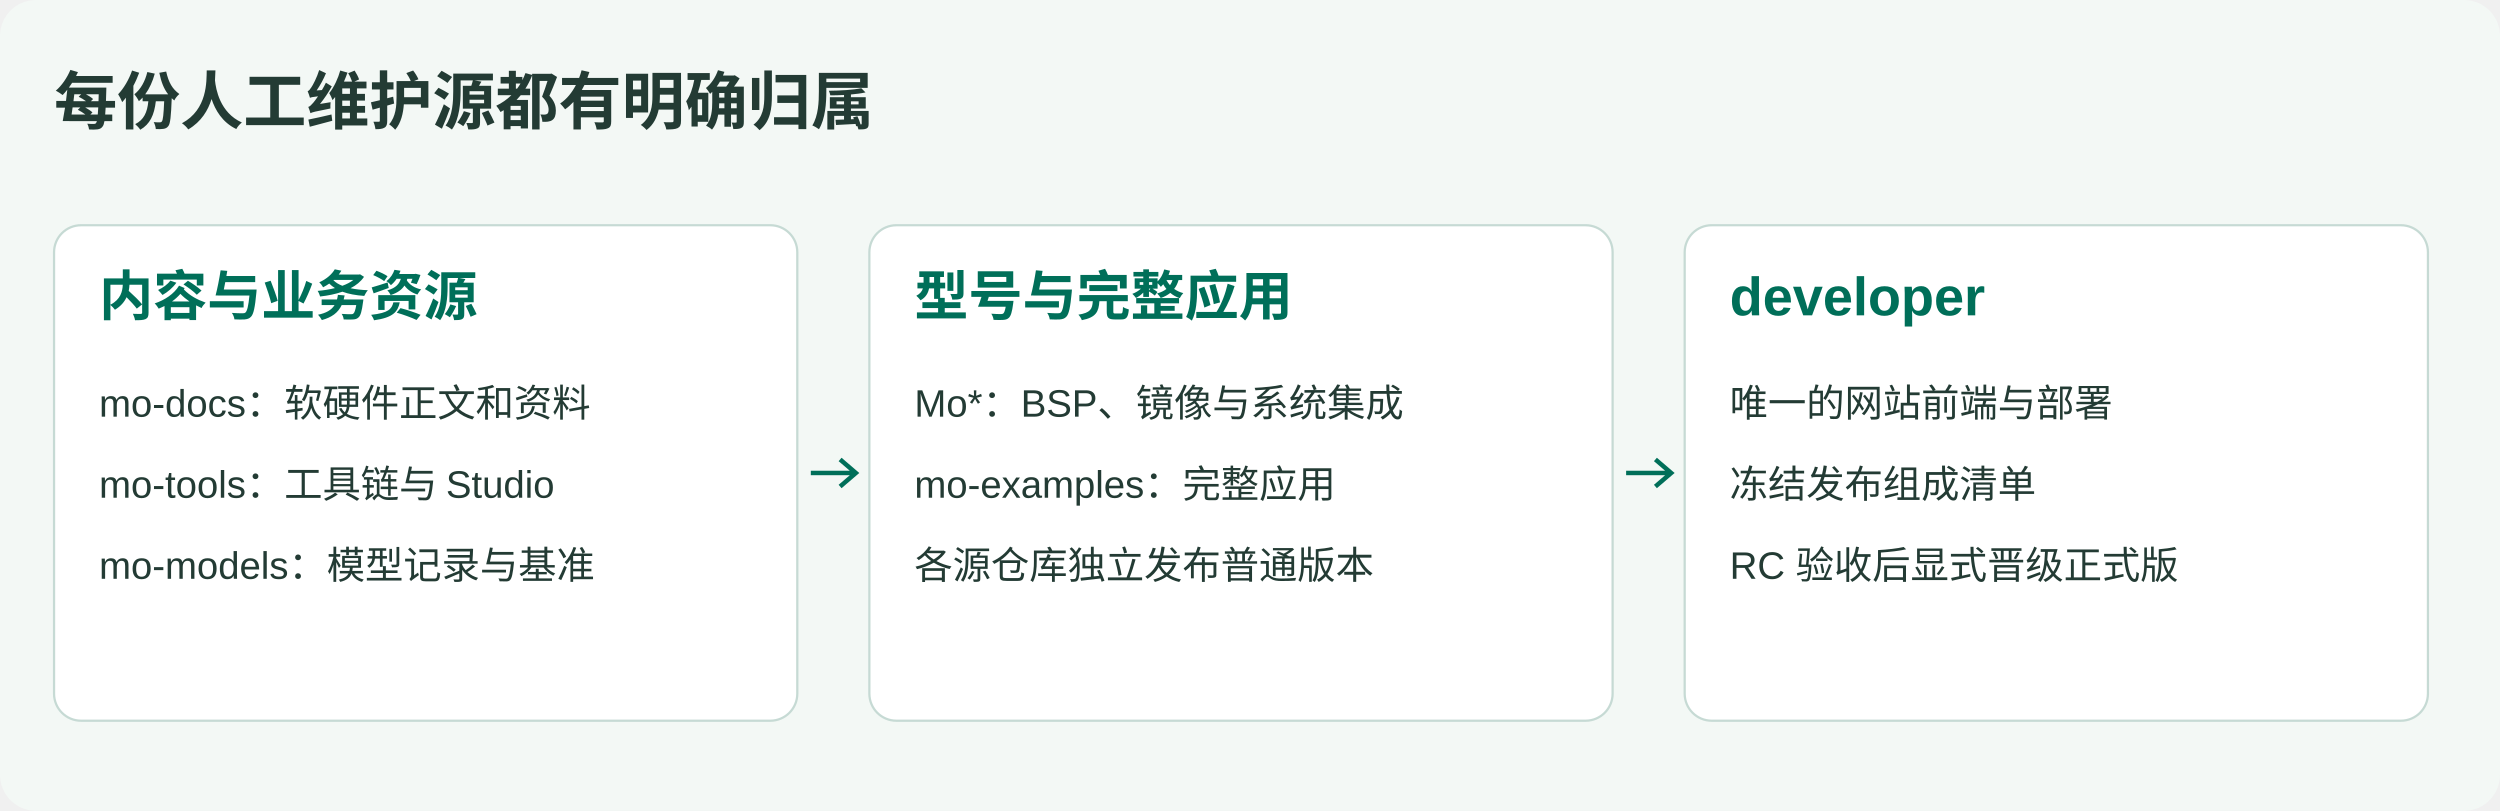
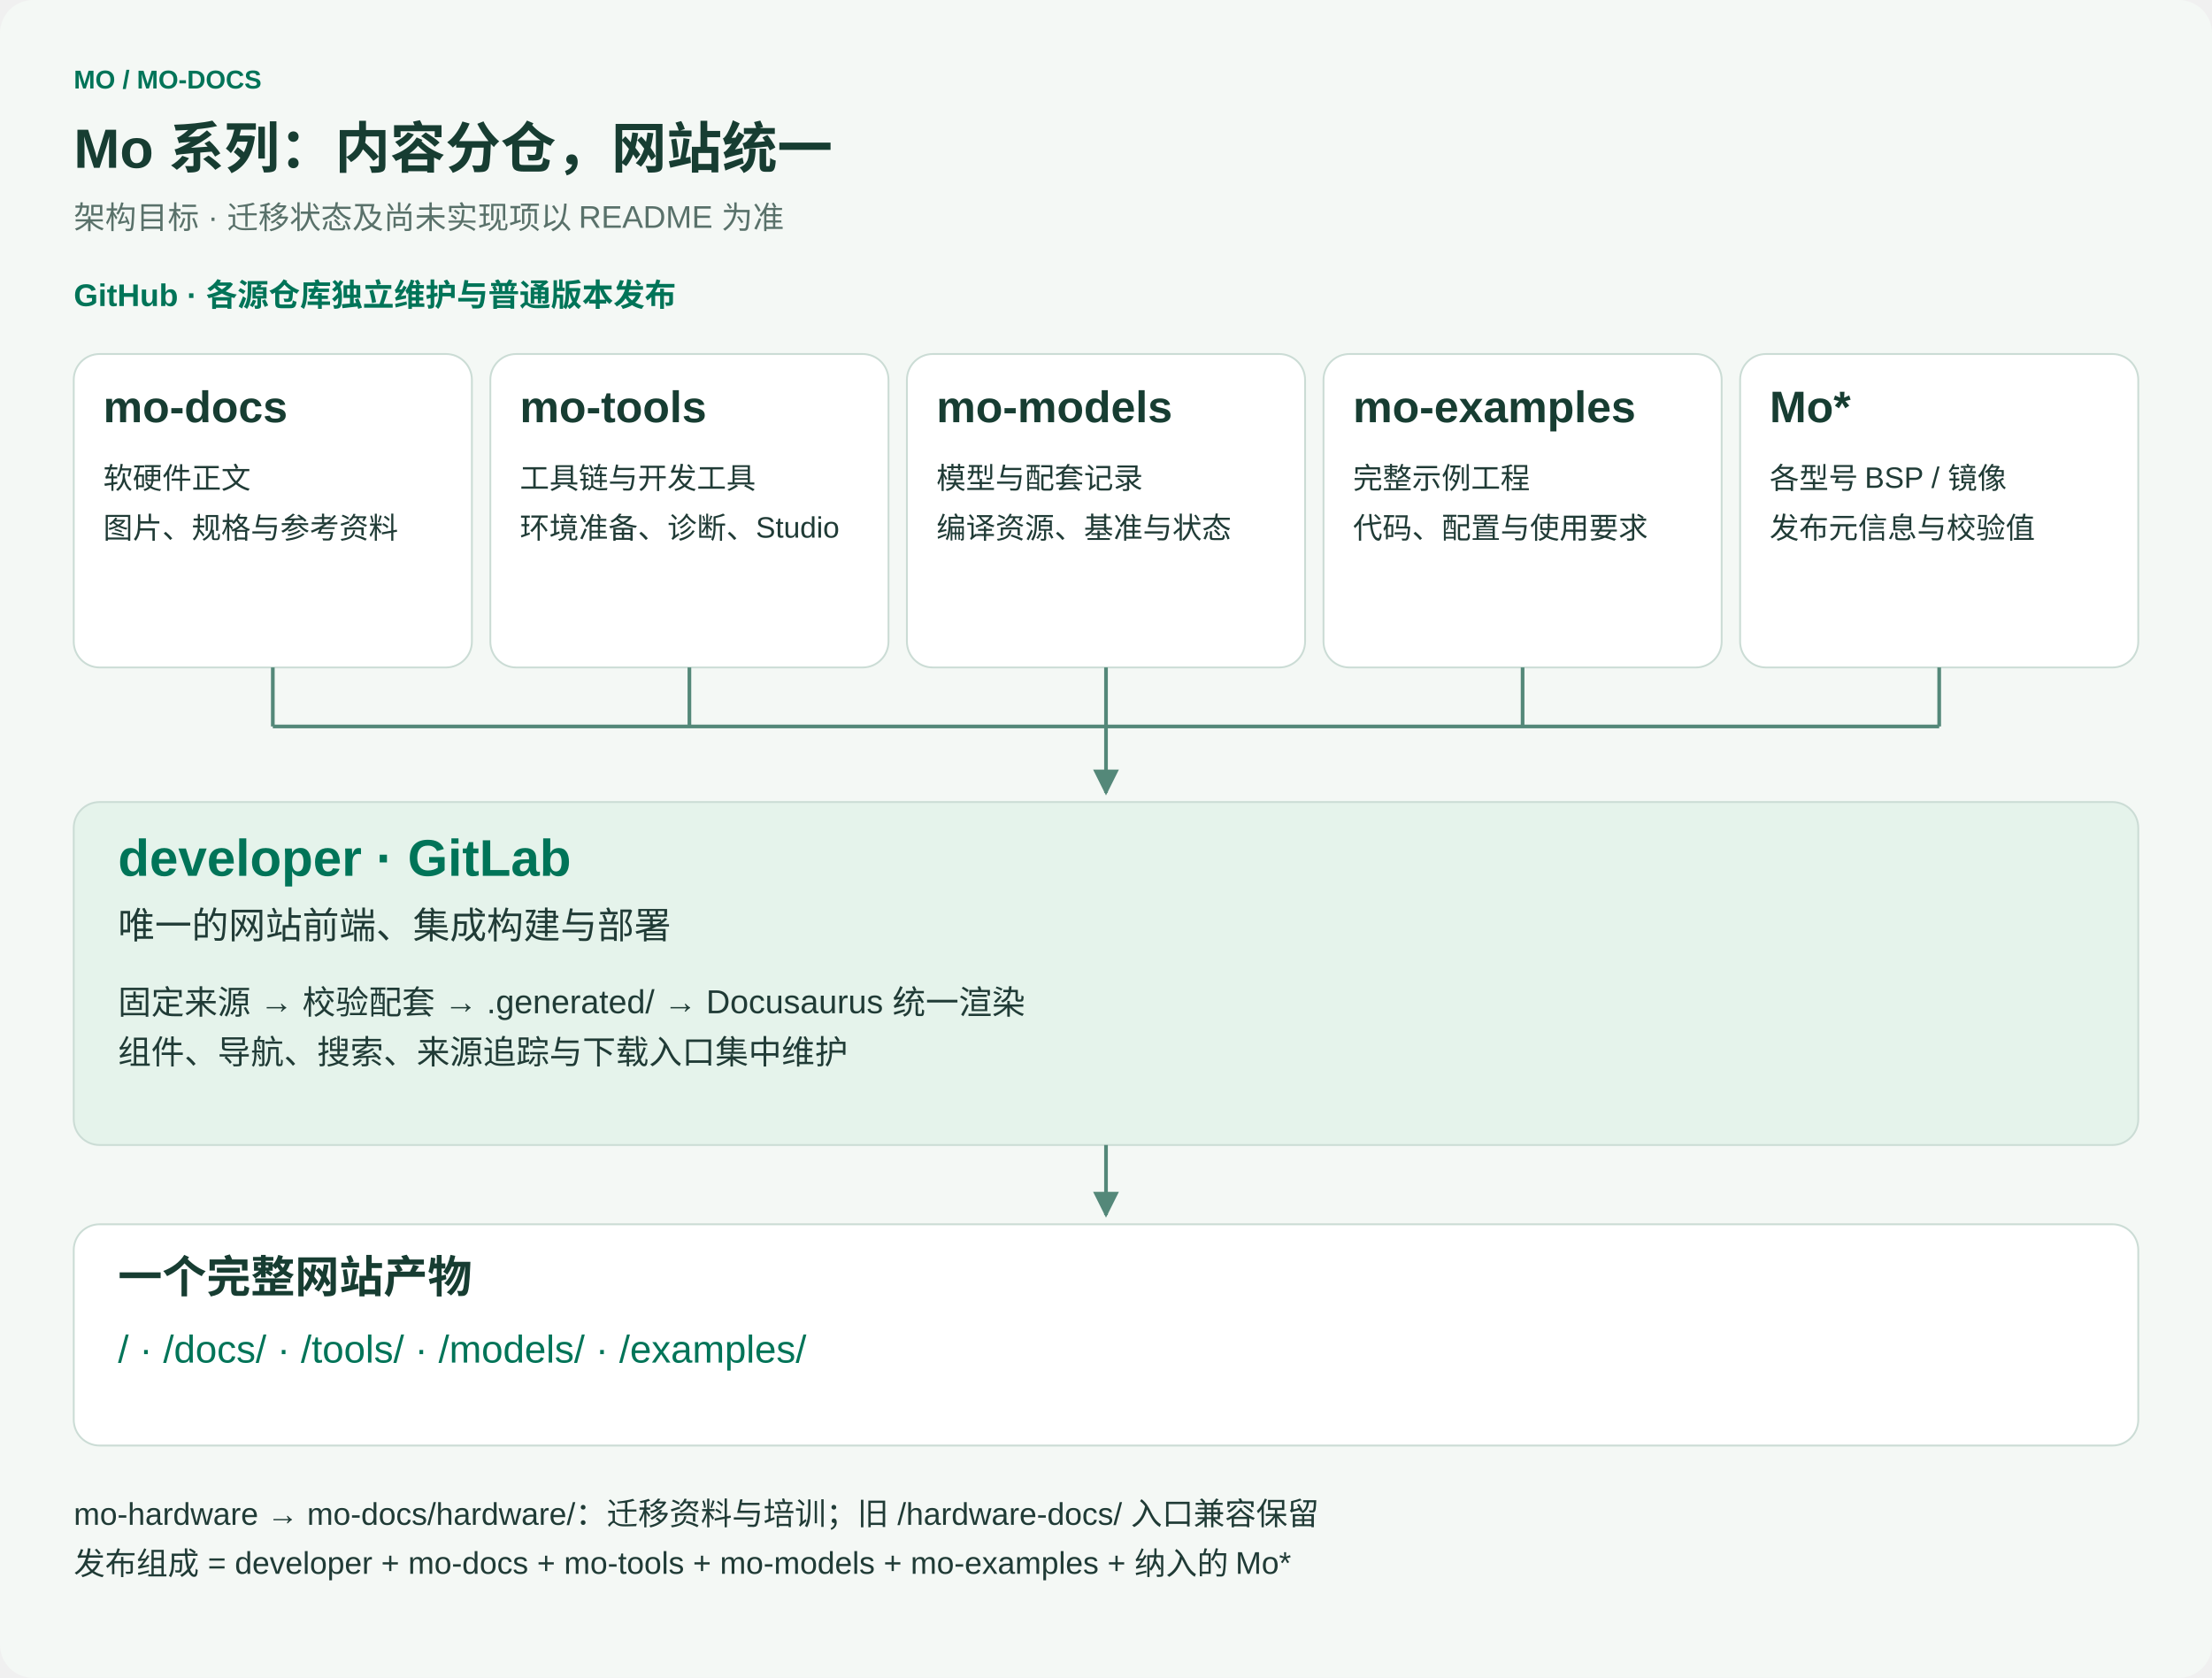
- <svg xmlns="http://www.w3.org/2000/svg" viewBox="0 0 1110 360" role="img" aria-labelledby="title">
-   <rect width="1110" height="360" rx="16" fill="#f3f8f5" />
-   <g font-family="Arial, Noto Sans CJK SC, Microsoft YaHei, sans-serif" fill="#233b34">
-     <text x="24" y="55" font-size="28" font-weight="700">每份人工维护源都有明确归属</text>
-     <rect x="24" y="100" width="330" height="220" rx="12" fill="white" stroke="#c6dad4" />
-     <text x="44" y="140" fill="#006f59" font-size="24" font-weight="700">内容与业务资源</text>
-     <text x="44" y="185" font-size="17">mo-docs：软硬件正文和资料</text>
-     <text x="44" y="221" font-size="17">mo-tools：工具链与 Studio</text>
-     <text x="44" y="257" font-size="17">mo-models：模型记录与基准</text>
-     <path d="M360 210h20m-7-6 7 6-7 6" fill="none" stroke="#006f59" stroke-width="2" />
-     <rect x="386" y="100" width="330" height="220" rx="12" fill="white" stroke="#c6dad4" />
-     <text x="406" y="140" fill="#006f59" font-size="24" font-weight="700">型号与完整应用</text>
-     <text x="406" y="185" font-size="17">Mo*：BSP、镜像与系统集成</text>
-     <text x="406" y="221" font-size="17">mo-examples：完整应用</text>
-     <text x="406" y="257" font-size="17">各源仓库独立发布普通版本</text>
-     <path d="M722 210h20m-7-6 7 6-7 6" fill="none" stroke="#006f59" stroke-width="2" />
-     <rect x="748" y="100" width="330" height="220" rx="12" fill="white" stroke="#c6dad4" />
-     <text x="768" y="140" fill="#006f59" font-size="24" font-weight="700">developer</text>
-     <text x="768" y="185" font-size="17">唯一的网站前端与部署</text>
-     <text x="768" y="221" font-size="17">冻结发布组成清单</text>
-     <text x="768" y="257" font-size="17">RC 验收后显式晋级正式版</text>
+ <svg xmlns="http://www.w3.org/2000/svg" viewBox="0 0 1200 910" role="img" aria-labelledby="title desc">
+   <defs>
+     <marker id="arrow" viewBox="0 0 10 10" refX="9" refY="5" markerWidth="7" markerHeight="7" orient="auto">
+       <path d="M0 0 10 5 0 10z" fill="#548879" />
+     </marker>
+   </defs>
+   <rect width="1200" height="910" rx="18" fill="#f4f8f5" />
+   <g font-family="Arial, Noto Sans CJK SC, Microsoft YaHei, sans-serif">
+     <text x="40" y="48" font-size="14" fill="#007458" font-weight="700">MO / MO-DOCS</text>
+     <text x="40" y="91" font-size="30" fill="#173d32" font-weight="700">Mo 系列：内容分仓，网站统一</text>
+     <text x="40" y="124" font-size="17" fill="#59716a" font-weight="400">架构目标 · 迁移状态及尚未实现项以 README 为准</text>
+     <text x="40" y="166" font-size="17" fill="#007458" font-weight="700">GitHub · 各源仓库独立维护与普通版本发布</text>
+     <rect x="40" y="192" width="216" height="170" rx="14" fill="#fff" stroke="#cbdcd5" />
+     <text x="56" y="229" font-size="24" fill="#173d32" font-weight="700">mo-docs</text>
+     <text x="56" y="265" font-size="16" fill="#203b36" font-weight="400">软硬件正文</text>
+     <text x="56" y="292" font-size="16" fill="#203b36" font-weight="400">图片、规格与参考资料</text>
+     <path d="M148 362V394" fill="none" stroke="#548879" stroke-width="2" />
+     <rect x="266" y="192" width="216" height="170" rx="14" fill="#fff" stroke="#cbdcd5" />
+     <text x="282" y="229" font-size="24" fill="#173d32" font-weight="700">mo-tools</text>
+     <text x="282" y="265" font-size="16" fill="#203b36" font-weight="400">工具链与开发工具</text>
+     <text x="282" y="292" font-size="16" fill="#203b36" font-weight="400">环境准备、诊断、Studio</text>
+     <path d="M374 362V394" fill="none" stroke="#548879" stroke-width="2" />
+     <rect x="492" y="192" width="216" height="170" rx="14" fill="#fff" stroke="#cbdcd5" />
+     <text x="508" y="229" font-size="24" fill="#173d32" font-weight="700">mo-models</text>
+     <text x="508" y="265" font-size="16" fill="#203b36" font-weight="400">模型与配套记录</text>
+     <text x="508" y="292" font-size="16" fill="#203b36" font-weight="400">编译资源、基准与状态</text>
+     <path d="M600 362V394" fill="none" stroke="#548879" stroke-width="2" />
+     <rect x="718" y="192" width="216" height="170" rx="14" fill="#fff" stroke="#cbdcd5" />
+     <text x="734" y="229" font-size="24" fill="#173d32" font-weight="700">mo-examples</text>
+     <text x="734" y="265" font-size="16" fill="#203b36" font-weight="400">完整示例工程</text>
+     <text x="734" y="292" font-size="16" fill="#203b36" font-weight="400">代码、配置与使用要求</text>
+     <path d="M826 362V394" fill="none" stroke="#548879" stroke-width="2" />
+     <rect x="944" y="192" width="216" height="170" rx="14" fill="#fff" stroke="#cbdcd5" />
+     <text x="960" y="229" font-size="24" fill="#173d32" font-weight="700">Mo*</text>
+     <text x="960" y="265" font-size="16" fill="#203b36" font-weight="400">各型号 BSP / 镜像</text>
+     <text x="960" y="292" font-size="16" fill="#203b36" font-weight="400">发布元信息与校验值</text>
+     <path d="M1052 362V394" fill="none" stroke="#548879" stroke-width="2" />
+     <path d="M148 394H1052" fill="none" stroke="#548879" stroke-width="2" />
+     <path d="M600 394V430" fill="none" stroke="#548879" stroke-width="2" marker-end="url(#arrow)" />
+     <rect x="40" y="435" width="1120" height="186" rx="14" fill="#e5f3eb" stroke="#cbdcd5" />
+     <text x="64" y="475" font-size="28" fill="#007458" font-weight="700">developer · GitLab</text>
+     <text x="64" y="509" font-size="20" fill="#203b36" font-weight="400">唯一的网站前端、集成构建与部署</text>
+     <text x="64" y="550" font-size="18" fill="#203b36" font-weight="400">固定来源 → 校验配套 → .generated/ → Docusaurus 统一渲染</text>
+     <text x="64" y="577" font-size="18" fill="#203b36" font-weight="400">组件、导航、搜索、来源追踪与下载入口集中维护</text>
+     <path d="M600 621V659" fill="none" stroke="#548879" stroke-width="2" marker-end="url(#arrow)" />
+     <rect x="40" y="664" width="1120" height="120" rx="14" fill="#fff" stroke="#cbdcd5" />
+     <text x="64" y="701" font-size="24" fill="#173d32" font-weight="700">一个完整网站产物</text>
+     <text x="64" y="739" font-size="21" fill="#007458" font-weight="400">/  ·  /docs/  ·  /tools/  ·  /models/  ·  /examples/</text>
+     <text x="40" y="827" font-size="17" fill="#203b36" font-weight="400">mo-hardware → mo-docs/hardware/：迁移资料与培训；旧 /hardware-docs/ 入口兼容保留</text>
+     <text x="40" y="854" font-size="17" fill="#203b36" font-weight="400">发布组成 = developer + mo-docs + mo-tools + mo-models + mo-examples + 纳入的 Mo*</text>
  </g>
</svg>
